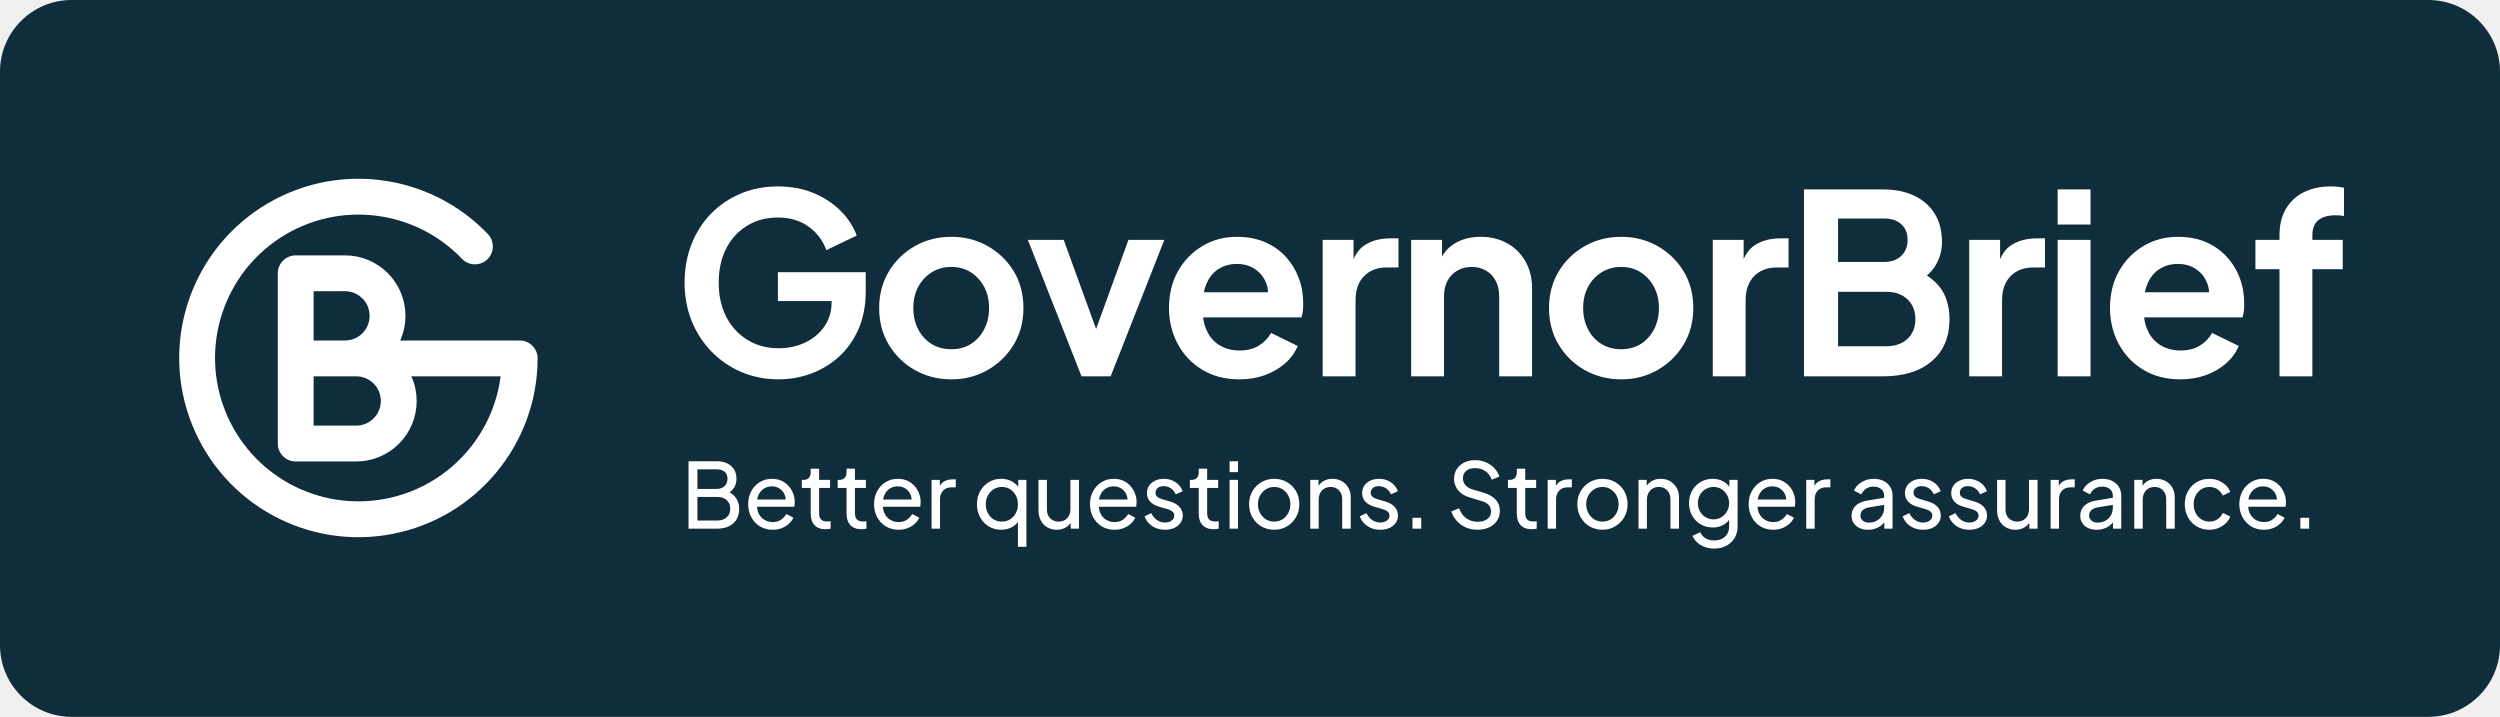
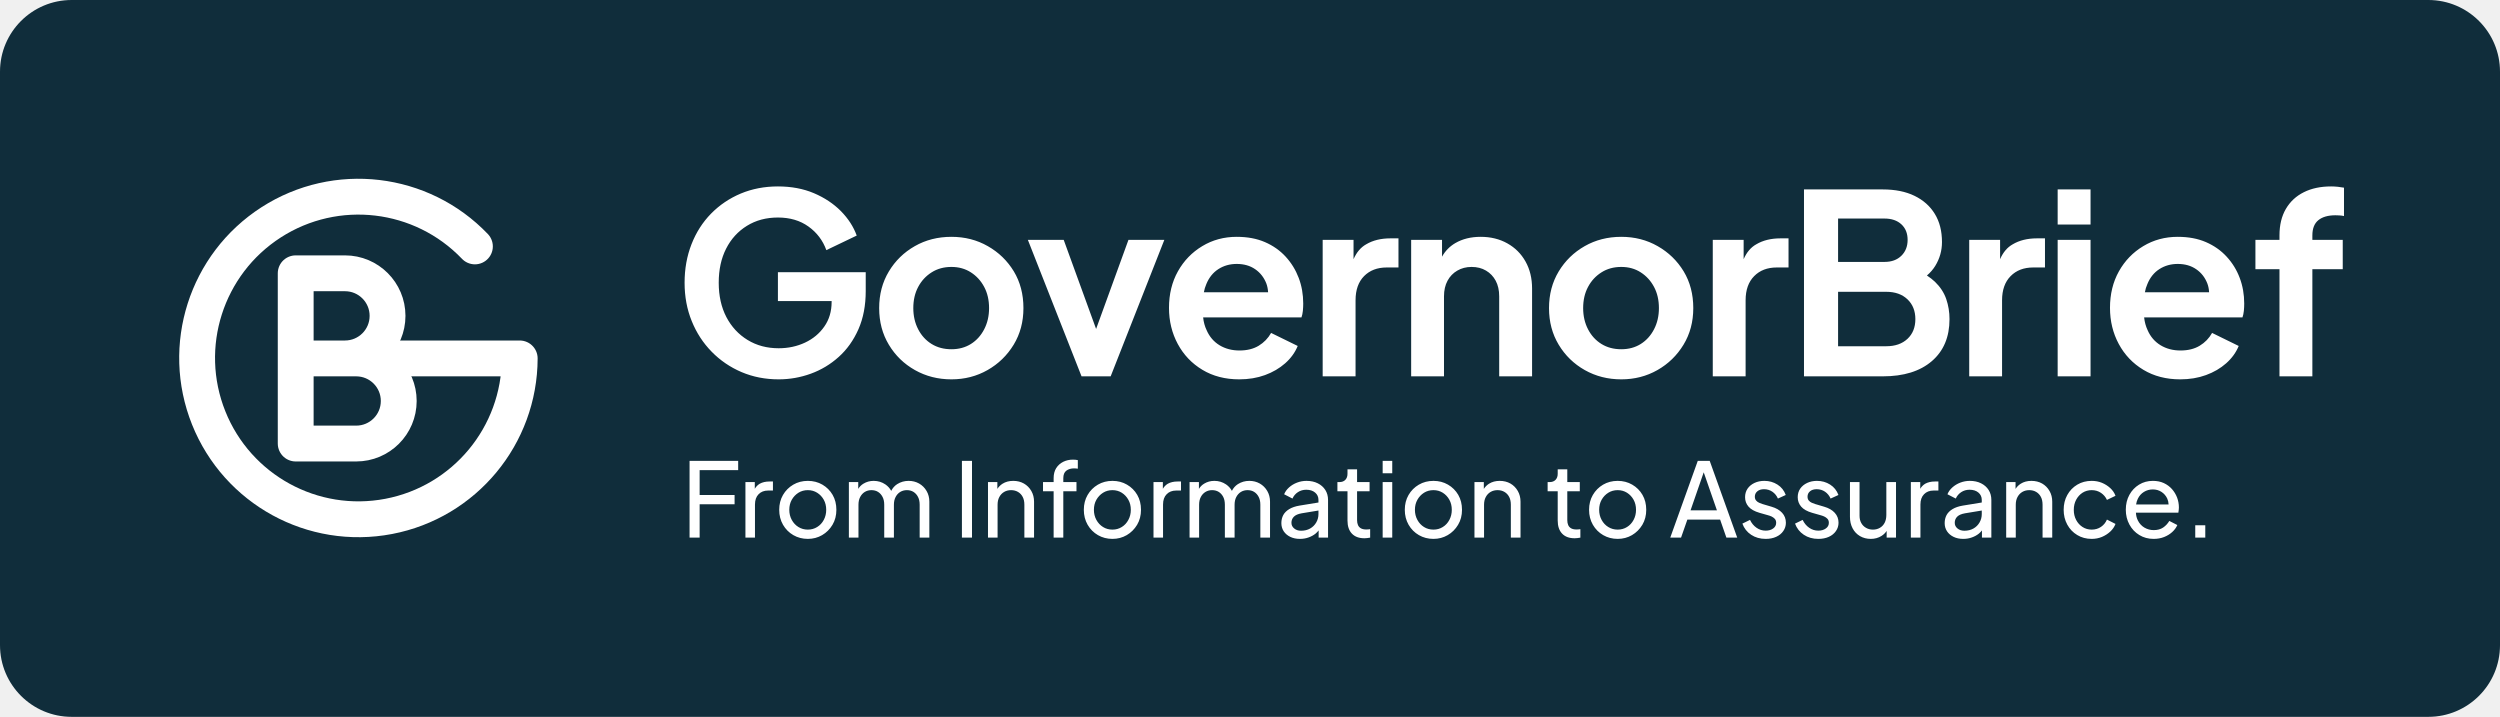
- <svg xmlns="http://www.w3.org/2000/svg" role="img" aria-label="GovernorBrief – Better questions. Stronger assurance." width="558" height="160" viewBox="0 0 558 160">
+ <svg xmlns="http://www.w3.org/2000/svg" role="img" aria-label="GovernorBrief – From Information to Assurance." width="558" height="160" viewBox="0 0 558 160">
  <rect width="558" height="160" rx="16" fill="#102d3b" />
  <g transform="translate(30 30)">
    <path d="M76,25 A36,36 0 1 0 86,50 L57,50" fill="none" stroke="#ffffff" stroke-width="8" stroke-linecap="round" stroke-linejoin="round" />
    <path d="M36,31 V69 M36,31 H47 a9.5,9.5 0 0 1 0,19 H36 M47,50 H49.5 a9.5,9.5 0 0 1 0,19 H36" fill="none" stroke="#ffffff" stroke-width="8" stroke-linecap="round" stroke-linejoin="round" />
  </g>
  <path d="M173.8 84.67L173.8 84.67Q169.32 84.67 165.51 83.05Q161.7 81.42 158.85 78.51Q155.99 75.6 154.4 71.68Q152.8 67.76 152.8 63.11Q152.8 58.46 154.34 54.52Q155.88 50.57 158.71 47.68Q161.54 44.8 165.34 43.2Q169.15 41.61 173.63 41.61Q178.11 41.61 181.67 43.12Q185.22 44.63 187.69 47.12Q190.15 49.62 191.22 52.58L191.22 52.58L184.44 55.83Q183.26 52.58 180.46 50.57Q177.66 48.55 173.63 48.55L173.63 48.55Q169.71 48.55 166.72 50.4Q163.72 52.25 162.07 55.5Q160.42 58.74 160.42 63.11Q160.42 67.48 162.12 70.76Q163.83 74.03 166.86 75.88Q169.88 77.73 173.8 77.73L173.8 77.73Q176.99 77.73 179.68 76.47Q182.37 75.21 183.99 72.88Q185.62 70.56 185.62 67.37L185.62 67.37L185.62 67.2L173.63 67.2L173.63 60.76L193.23 60.76L193.23 64.96Q193.23 69.78 191.61 73.47Q189.98 77.17 187.21 79.66Q184.44 82.15 180.97 83.41Q177.5 84.67 173.8 84.67M212.36 84.67L212.36 84.67Q207.88 84.67 204.21 82.6Q200.54 80.53 198.39 76.94Q196.23 73.36 196.23 68.77L196.23 68.77Q196.23 64.18 198.39 60.59Q200.54 57.01 204.18 54.94Q207.82 52.86 212.36 52.86L212.36 52.86Q216.84 52.86 220.48 54.94Q224.12 57.01 226.28 60.56Q228.43 64.12 228.43 68.77L228.43 68.77Q228.43 73.36 226.25 76.94Q224.06 80.53 220.42 82.6Q216.78 84.67 212.36 84.67M212.36 77.95L212.36 77.95Q214.82 77.95 216.7 76.78Q218.58 75.6 219.67 73.5Q220.76 71.4 220.76 68.77L220.76 68.77Q220.76 66.08 219.67 64.04Q218.58 61.99 216.7 60.79Q214.82 59.58 212.36 59.58L212.36 59.58Q209.84 59.58 207.94 60.79Q206.03 61.99 204.94 64.04Q203.85 66.08 203.85 68.77L203.85 68.77Q203.85 71.4 204.94 73.5Q206.03 75.6 207.94 76.78Q209.84 77.95 212.36 77.95M247.9 84L241.4 84L229.42 53.54L237.42 53.54L244.65 73.42L251.87 53.54L259.88 53.54L247.9 84M276.6 84.67L276.6 84.67Q271.9 84.67 268.37 82.54Q264.84 80.42 262.88 76.78Q260.92 73.14 260.92 68.71L260.92 68.71Q260.92 64.12 262.91 60.56Q264.9 57.01 268.34 54.94Q271.78 52.86 276.04 52.86L276.04 52.86Q279.62 52.86 282.34 54.04Q285.06 55.22 286.96 57.29Q288.86 59.36 289.87 62.02Q290.88 64.68 290.88 67.76L290.88 67.76Q290.88 68.54 290.8 69.38Q290.71 70.22 290.49 70.84L290.49 70.84L268.54 70.84Q268.7 72.41 269.32 73.7L269.32 73.7Q270.27 75.88 272.2 77.06Q274.14 78.23 276.66 78.23Q279.18 78.23 280.94 77.17Q282.7 76.1 283.71 74.31L283.71 74.31L289.65 77.22Q288.75 79.41 286.85 81.09Q284.94 82.77 282.34 83.72Q279.74 84.67 276.6 84.67M268.7 65.24L268.7 65.24L283.04 65.24Q282.98 64.18 282.65 63.28L282.65 63.28Q281.86 61.26 280.16 60.09Q278.45 58.91 276.04 58.91L276.04 58.91Q273.74 58.91 271.95 60.06Q270.16 61.21 269.26 63.39L269.26 63.39Q268.87 64.29 268.7 65.24M302.56 84L295.22 84L295.22 53.54L302.11 53.54L302.11 57.85Q303.12 55.55 304.91 54.54L304.91 54.54Q307.15 53.2 310.34 53.2L310.34 53.2L312.14 53.2L312.14 59.7L309.5 59.7Q306.37 59.7 304.46 61.63Q302.56 63.56 302.56 67.03L302.56 67.03L302.56 84M322.3 84L314.97 84L314.97 53.54L321.86 53.54L321.86 57.29Q322.92 55.38 324.82 54.26L324.82 54.26Q327.23 52.86 330.48 52.86L330.48 52.86Q333.84 52.86 336.44 54.32Q339.05 55.78 340.5 58.38Q341.96 60.98 341.96 64.4L341.96 64.4L341.96 84L334.62 84L334.62 66.14Q334.62 64.12 333.84 62.66Q333.06 61.21 331.68 60.4Q330.31 59.58 328.46 59.58L328.46 59.58Q326.67 59.58 325.27 60.4Q323.87 61.21 323.09 62.66Q322.3 64.12 322.3 66.14L322.3 66.14L322.3 84M361.87 84.67L361.87 84.67Q357.39 84.67 353.72 82.6Q350.06 80.53 347.9 76.94Q345.74 73.36 345.74 68.77L345.74 68.77Q345.74 64.18 347.9 60.59Q350.06 57.01 353.7 54.94Q357.34 52.86 361.87 52.86L361.87 52.86Q366.35 52.86 369.99 54.94Q373.63 57.01 375.79 60.56Q377.94 64.12 377.94 68.77L377.94 68.77Q377.94 73.36 375.76 76.94Q373.58 80.53 369.94 82.6Q366.3 84.67 361.87 84.67M361.87 77.95L361.87 77.95Q364.34 77.95 366.21 76.78Q368.09 75.6 369.18 73.5Q370.27 71.4 370.27 68.77L370.27 68.77Q370.27 66.08 369.18 64.04Q368.09 61.99 366.21 60.79Q364.34 59.58 361.87 59.58L361.87 59.58Q359.35 59.58 357.45 60.79Q355.54 61.99 354.45 64.04Q353.36 66.08 353.36 68.77L353.36 68.77Q353.36 71.4 354.45 73.5Q355.54 75.6 357.45 76.78Q359.35 77.95 361.87 77.95M389.62 84L382.29 84L382.29 53.54L389.18 53.54L389.18 57.85Q390.18 55.55 391.98 54.54L391.98 54.54Q394.22 53.2 397.41 53.2L397.41 53.2L399.2 53.2L399.2 59.7L396.57 59.7Q393.43 59.7 391.53 61.63Q389.62 63.56 389.62 67.03L389.62 67.03L389.62 84M420.23 84L402.65 84L402.65 42.28L420.23 42.28Q424.38 42.28 427.32 43.71Q430.26 45.14 431.85 47.74Q433.45 50.34 433.45 54.04L433.45 54.04Q433.45 56.9 431.94 59.36L431.94 59.36Q431.21 60.54 430.09 61.49L430.09 61.49Q431.1 62.16 431.88 62.89L431.88 62.89Q433.67 64.62 434.4 66.75Q435.13 68.88 435.13 71.23L435.13 71.23Q435.13 77.22 431.18 80.61Q427.23 84 420.23 84L420.23 84M410.26 65.13L410.26 77.28L421.02 77.28Q423.98 77.28 425.75 75.63Q427.51 73.98 427.51 71.23Q427.51 68.49 425.75 66.81Q423.98 65.13 421.02 65.13L421.02 65.13L410.26 65.13M410.26 48.78L410.26 58.46L420.62 58.46Q422.98 58.46 424.38 57.09Q425.78 55.72 425.78 53.54Q425.78 51.35 424.38 50.06Q422.98 48.78 420.62 48.78L420.62 48.78L410.26 48.78M446.86 84L439.53 84L439.53 53.54L446.42 53.54L446.42 57.85Q447.42 55.55 449.22 54.54L449.22 54.54Q451.46 53.2 454.65 53.2L454.65 53.2L456.44 53.2L456.44 59.7L453.81 59.7Q450.67 59.7 448.77 61.63Q446.86 63.56 446.86 67.03L446.86 67.03L446.86 84M466.61 84L459.27 84L459.27 53.54L466.61 53.54L466.61 84M466.61 50.12L459.27 50.12L459.27 42.28L466.61 42.28L466.61 50.12M486.63 84.67L486.63 84.67Q481.93 84.67 478.4 82.54Q474.87 80.42 472.91 76.78Q470.95 73.14 470.95 68.71L470.95 68.71Q470.95 64.12 472.94 60.56Q474.93 57.01 478.37 54.94Q481.82 52.86 486.07 52.86L486.07 52.86Q489.66 52.86 492.37 54.04Q495.09 55.22 496.99 57.29Q498.9 59.36 499.9 62.02Q500.91 64.68 500.91 67.76L500.91 67.76Q500.91 68.54 500.83 69.38Q500.74 70.22 500.52 70.84L500.52 70.84L478.57 70.84Q478.74 72.41 479.35 73.7L479.35 73.7Q480.3 75.88 482.24 77.06Q484.17 78.23 486.69 78.23Q489.21 78.23 490.97 77.17Q492.74 76.1 493.74 74.31L493.74 74.31L499.68 77.22Q498.78 79.41 496.88 81.09Q494.98 82.77 492.37 83.72Q489.77 84.67 486.63 84.67M478.74 65.24L478.74 65.24L493.07 65.24Q493.02 64.18 492.68 63.28L492.68 63.28Q491.9 61.26 490.19 60.09Q488.48 58.91 486.07 58.91L486.07 58.91Q483.78 58.91 481.98 60.06Q480.19 61.21 479.3 63.39L479.3 63.39Q478.9 64.29 478.74 65.24M516.12 84L508.78 84L508.78 60.09L503.41 60.09L503.41 53.54L508.78 53.54L508.78 52.53Q508.78 49.06 510.21 46.62Q511.64 44.18 514.22 42.9Q516.79 41.61 520.32 41.61L520.32 41.61Q520.99 41.61 521.8 41.69Q522.62 41.78 523.18 41.89L523.18 41.89L523.18 48.22Q522.62 48.1 522.14 48.08Q521.66 48.05 521.27 48.05L521.27 48.05Q518.81 48.05 517.46 49.14Q516.12 50.23 516.12 52.53L516.12 52.53L516.12 53.54L522.9 53.54L522.9 60.09L516.12 60.09L516.12 84" fill="#ffffff" />
-   <path d="M160.02 118L153.68 118L153.68 102.95L160 102.95Q161.35 102.95 162.33 103.44Q163.31 103.92 163.85 104.8Q164.38 105.68 164.38 106.89L164.38 106.89Q164.38 108 163.82 108.89L163.82 108.89Q163.43 109.48 162.85 109.9L162.85 109.9Q163.33 110.16 163.72 110.51L163.72 110.51Q164.34 111.11 164.67 111.89Q164.99 112.67 164.99 113.54L164.99 113.54Q164.99 115.62 163.66 116.81Q162.32 118 160.02 118L160.02 118M155.66 110.91L155.66 116.18L160.1 116.18Q161.41 116.18 162.2 115.47Q162.99 114.77 162.99 113.56Q162.99 112.34 162.2 111.63Q161.41 110.91 160.1 110.91L160.1 110.91L155.66 110.91M155.66 104.75L155.66 109.13L159.96 109.13Q161.05 109.13 161.72 108.5Q162.38 107.86 162.38 106.87L162.38 106.87Q162.38 105.84 161.72 105.29Q161.05 104.75 159.96 104.75L159.96 104.75L155.66 104.75M172.44 118.24L172.44 118.24Q170.87 118.24 169.63 117.5Q168.4 116.75 167.7 115.44Q166.99 114.14 166.99 112.53L166.99 112.53Q166.99 110.89 167.69 109.62Q168.38 108.34 169.58 107.61Q170.79 106.87 172.28 106.87L172.28 106.87Q173.49 106.87 174.43 107.3Q175.37 107.74 176.03 108.48Q176.68 109.21 177.04 110.15Q177.39 111.09 177.39 112.1L177.39 112.1Q177.39 112.32 177.36 112.6Q177.33 112.87 177.29 113.11L177.29 113.11L168.97 113.11Q169.01 113.96 169.35 114.63L169.35 114.63Q169.8 115.54 170.63 116.03Q171.47 116.53 172.46 116.53L172.46 116.53Q173.55 116.53 174.3 116.02Q175.05 115.52 175.51 114.73L175.51 114.73L177.09 115.54Q176.77 116.28 176.09 116.9Q175.41 117.52 174.49 117.88Q173.57 118.24 172.44 118.24M169.01 111.5L169.01 111.5L175.37 111.5Q175.35 110.87 175.11 110.34L175.11 110.34Q174.72 109.52 173.98 109.03Q173.23 108.55 172.28 108.55Q171.33 108.55 170.54 109.03Q169.76 109.52 169.33 110.4L169.33 110.4Q169.09 110.91 169.01 111.5M184.26 118.12L184.26 118.12Q182.66 118.12 181.81 117.21Q180.95 116.3 180.95 114.65L180.95 114.65L180.95 108.91L178.97 108.91L178.97 107.11L179.37 107.11Q180.1 107.11 180.52 106.67Q180.95 106.22 180.95 105.5L180.95 105.5L180.95 104.61L182.83 104.61L182.83 107.11L185.27 107.11L185.27 108.91L182.83 108.91L182.83 114.59Q182.83 115.13 183 115.54Q183.17 115.94 183.57 116.17Q183.98 116.4 184.64 116.4L184.64 116.4Q184.78 116.4 185 116.38Q185.21 116.36 185.39 116.34L185.39 116.34L185.39 118Q185.13 118.06 184.8 118.09Q184.48 118.12 184.26 118.12M192.26 118.12L192.26 118.12Q190.66 118.12 189.8 117.21Q188.95 116.3 188.95 114.65L188.95 114.65L188.95 108.91L186.97 108.91L186.97 107.11L187.37 107.11Q188.1 107.11 188.52 106.67Q188.95 106.22 188.95 105.5L188.95 105.5L188.95 104.61L190.82 104.61L190.82 107.11L193.27 107.11L193.27 108.91L190.82 108.91L190.82 114.59Q190.82 115.13 191 115.54Q191.17 115.94 191.57 116.17Q191.98 116.4 192.64 116.4L192.64 116.4Q192.78 116.4 193 116.38Q193.21 116.36 193.39 116.34L193.39 116.34L193.39 118Q193.13 118.06 192.8 118.09Q192.48 118.12 192.26 118.12M200.54 118.24L200.54 118.24Q198.96 118.24 197.73 117.5Q196.5 116.75 195.79 115.44Q195.09 114.14 195.09 112.53L195.09 112.53Q195.09 110.89 195.78 109.62Q196.48 108.34 197.68 107.61Q198.88 106.87 200.38 106.87L200.38 106.87Q201.59 106.87 202.53 107.3Q203.47 107.74 204.13 108.48Q204.78 109.21 205.14 110.15Q205.49 111.09 205.49 112.1L205.49 112.1Q205.49 112.32 205.46 112.6Q205.43 112.87 205.39 113.11L205.39 113.11L197.07 113.11Q197.11 113.96 197.45 114.63L197.45 114.63Q197.89 115.54 198.73 116.03Q199.57 116.53 200.56 116.53L200.56 116.53Q201.65 116.53 202.4 116.02Q203.15 115.52 203.61 114.73L203.61 114.73L205.19 115.54Q204.86 116.28 204.19 116.9Q203.51 117.52 202.59 117.88Q201.67 118.24 200.54 118.24M197.11 111.5L197.11 111.5L203.47 111.5Q203.45 110.87 203.21 110.34L203.21 110.34Q202.82 109.52 202.08 109.03Q201.33 108.55 200.38 108.55Q199.43 108.55 198.64 109.03Q197.85 109.52 197.43 110.4L197.43 110.4Q197.19 110.91 197.11 111.5M209.81 118L207.93 118L207.93 107.11L209.77 107.11L209.77 108.43Q210.14 107.8 210.74 107.44L210.74 107.44Q211.53 106.99 212.66 106.99L212.66 106.99L213.33 106.99L213.33 108.77L212.38 108.77Q211.23 108.77 210.52 109.49Q209.81 110.2 209.81 111.52L209.81 111.52L209.81 118M229.1 122.04L227.2 122.04L227.2 116.48Q226.68 117.21 225.87 117.66L225.87 117.66Q224.78 118.24 223.45 118.24L223.45 118.24Q221.91 118.24 220.69 117.5Q219.47 116.75 218.76 115.45Q218.05 114.16 218.05 112.57L218.05 112.57Q218.05 110.93 218.76 109.65Q219.47 108.36 220.69 107.62Q221.91 106.87 223.45 106.87L223.45 106.87Q224.8 106.87 225.85 107.44L225.85 107.44Q226.7 107.92 227.27 108.65L227.27 108.65L227.27 107.11L229.1 107.11L229.1 122.04M223.61 116.42L223.61 116.42Q224.64 116.42 225.45 115.92Q226.26 115.41 226.73 114.54Q227.2 113.66 227.2 112.57L227.2 112.57Q227.2 111.46 226.73 110.58Q226.26 109.7 225.45 109.19Q224.64 108.69 223.61 108.69L223.61 108.69Q222.6 108.69 221.78 109.2Q220.96 109.72 220.5 110.58Q220.03 111.44 220.03 112.57L220.03 112.57Q220.03 113.66 220.5 114.54Q220.96 115.41 221.77 115.92Q222.58 116.42 223.61 116.42M235.87 118.24L235.87 118.24Q234.7 118.24 233.76 117.7Q232.82 117.15 232.31 116.17Q231.79 115.19 231.79 113.92L231.79 113.92L231.79 107.11L233.67 107.11L233.67 113.72Q233.67 114.53 234 115.13Q234.34 115.74 234.93 116.08Q235.53 116.42 236.29 116.42Q237.06 116.42 237.66 116.08Q238.25 115.74 238.59 115.09Q238.92 114.44 238.92 113.56L238.92 113.56L238.92 107.11L240.82 107.11L240.82 118L238.98 118L238.98 116.69Q238.6 117.27 237.99 117.66L237.99 117.66Q237.06 118.24 235.87 118.24M248.74 118.24L248.74 118.24Q247.16 118.24 245.93 117.5Q244.7 116.75 243.99 115.44Q243.28 114.14 243.28 112.53L243.28 112.53Q243.28 110.89 243.98 109.62Q244.68 108.34 245.88 107.61Q247.08 106.87 248.58 106.87L248.58 106.87Q249.79 106.87 250.73 107.3Q251.67 107.74 252.32 108.48Q252.98 109.21 253.33 110.15Q253.69 111.09 253.69 112.1L253.69 112.1Q253.69 112.32 253.66 112.6Q253.63 112.87 253.59 113.11L253.59 113.11L245.26 113.11Q245.3 113.96 245.65 114.63L245.65 114.63Q246.09 115.54 246.93 116.03Q247.77 116.53 248.76 116.53L248.76 116.53Q249.85 116.53 250.6 116.02Q251.34 115.52 251.81 114.73L251.81 114.73L253.38 115.54Q253.06 116.28 252.38 116.9Q251.71 117.52 250.79 117.88Q249.87 118.24 248.74 118.24M245.3 111.5L245.3 111.5L251.67 111.5Q251.65 110.87 251.4 110.34L251.4 110.34Q251.02 109.52 250.27 109.03Q249.53 108.55 248.58 108.55Q247.63 108.55 246.84 109.03Q246.05 109.52 245.63 110.4L245.63 110.4Q245.38 110.91 245.3 111.5M260.03 118.24L260.03 118.24Q258.39 118.24 257.18 117.43Q255.97 116.63 255.46 115.25L255.46 115.25L256.96 114.53Q257.42 115.5 258.23 116.06Q259.04 116.63 260.03 116.63L260.03 116.63Q260.92 116.63 261.5 116.2Q262.09 115.78 262.09 115.09L262.09 115.09Q262.09 114.61 261.82 114.31Q261.54 114.02 261.16 113.85Q260.78 113.68 260.45 113.6L260.45 113.6L258.82 113.13Q257.34 112.71 256.67 111.92Q255.99 111.13 255.99 110.08L255.99 110.08Q255.99 109.11 256.48 108.39Q256.98 107.68 257.84 107.27Q258.7 106.87 259.77 106.87L259.77 106.87Q261.2 106.87 262.34 107.6Q263.48 108.32 263.97 109.64L263.97 109.64L262.43 110.34Q262.07 109.5 261.34 109Q260.62 108.51 259.71 108.51L259.71 108.51Q258.88 108.51 258.39 108.92Q257.91 109.33 257.91 109.96L257.91 109.96Q257.91 110.42 258.15 110.72Q258.39 111.01 258.74 111.16Q259.08 111.31 259.4 111.41L259.4 111.41L261.18 111.94Q262.51 112.32 263.25 113.13Q263.99 113.94 263.99 115.07L263.99 115.07Q263.99 115.98 263.48 116.71Q262.98 117.43 262.09 117.84Q261.2 118.24 260.03 118.24M270.88 118.12L270.88 118.12Q269.28 118.12 268.42 117.21Q267.56 116.3 267.56 114.65L267.56 114.65L267.56 108.91L265.58 108.91L265.58 107.11L265.99 107.11Q266.72 107.11 267.14 106.67Q267.56 106.22 267.56 105.5L267.56 105.5L267.56 104.61L269.44 104.61L269.44 107.11L271.89 107.11L271.89 108.91L269.44 108.91L269.44 114.59Q269.44 115.13 269.61 115.54Q269.79 115.94 270.19 116.17Q270.59 116.4 271.26 116.4L271.26 116.4Q271.4 116.4 271.61 116.38Q271.83 116.36 272.01 116.34L272.01 116.34L272.01 118Q271.75 118.06 271.42 118.09Q271.1 118.12 270.88 118.12M276.33 118L274.45 118L274.45 107.11L276.33 107.11L276.33 118M276.33 105.38L274.45 105.38L274.45 102.95L276.33 102.95L276.33 105.38M284.41 118.24L284.41 118.24Q282.84 118.24 281.56 117.51Q280.29 116.77 279.54 115.47Q278.8 114.18 278.8 112.55L278.8 112.55Q278.8 110.91 279.53 109.64Q280.27 108.36 281.54 107.62Q282.82 106.87 284.41 106.87L284.41 106.87Q285.99 106.87 287.26 107.61Q288.53 108.34 289.27 109.62Q290.01 110.89 290.01 112.55L290.01 112.55Q290.01 114.2 289.24 115.49Q288.47 116.77 287.21 117.51Q285.95 118.24 284.41 118.24M284.41 116.42L284.41 116.42Q285.42 116.42 286.24 115.92Q287.06 115.41 287.53 114.53Q288.01 113.64 288.01 112.55L288.01 112.55Q288.01 111.44 287.53 110.58Q287.06 109.72 286.24 109.2Q285.42 108.69 284.41 108.69L284.41 108.69Q283.38 108.69 282.56 109.2Q281.74 109.72 281.26 110.58Q280.77 111.44 280.77 112.55L280.77 112.55Q280.77 113.64 281.26 114.53Q281.74 115.41 282.56 115.92Q283.38 116.42 284.41 116.42M294.33 118L292.45 118L292.45 107.11L294.29 107.11L294.29 108.45Q294.67 107.84 295.3 107.44L295.3 107.44Q296.19 106.87 297.4 106.87L297.4 106.87Q298.57 106.87 299.49 107.39Q300.41 107.92 300.94 108.85Q301.48 109.78 301.48 110.95L301.48 110.95L301.48 118L299.58 118L299.58 111.56Q299.58 110.65 299.26 110.02Q298.93 109.39 298.34 109.04Q297.74 108.69 296.98 108.69Q296.21 108.69 295.61 109.04Q295.02 109.39 294.67 110.03Q294.33 110.67 294.33 111.56L294.33 111.56L294.33 118M308.07 118.24L308.07 118.24Q306.43 118.24 305.22 117.43Q304 116.63 303.5 115.25L303.5 115.25L304.99 114.53Q305.46 115.5 306.27 116.06Q307.08 116.63 308.07 116.63L308.07 116.63Q308.95 116.63 309.54 116.2Q310.13 115.78 310.13 115.09L310.13 115.09Q310.13 114.61 309.85 114.31Q309.58 114.02 309.2 113.85Q308.81 113.68 308.49 113.6L308.49 113.6L306.85 113.13Q305.38 112.71 304.7 111.92Q304.03 111.13 304.03 110.08L304.03 110.08Q304.03 109.11 304.52 108.39Q305.01 107.68 305.87 107.27Q306.73 106.87 307.8 106.87L307.8 106.87Q309.24 106.87 310.38 107.6Q311.52 108.32 312 109.64L312 109.64L310.47 110.34Q310.11 109.5 309.38 109Q308.65 108.51 307.74 108.51L307.74 108.51Q306.91 108.51 306.43 108.92Q305.94 109.33 305.94 109.96L305.94 109.96Q305.94 110.42 306.19 110.72Q306.43 111.01 306.77 111.16Q307.12 111.31 307.44 111.41L307.44 111.41L309.22 111.94Q310.55 112.32 311.29 113.13Q312.02 113.94 312.02 115.07L312.02 115.07Q312.02 115.98 311.52 116.71Q311.01 117.43 310.13 117.84Q309.24 118.24 308.07 118.24M317.22 118L315.26 118L315.26 115.58L317.22 115.58L317.22 118M329.78 118.24L329.78 118.24Q328.35 118.24 327.15 117.71Q325.96 117.17 325.13 116.24Q324.31 115.31 323.94 114.16L323.94 114.16L325.66 113.45Q326.2 114.91 327.29 115.69Q328.37 116.46 329.82 116.46L329.82 116.46Q330.71 116.46 331.38 116.18Q332.04 115.9 332.42 115.38Q332.79 114.87 332.79 114.18L332.79 114.18Q332.79 113.23 332.25 112.68Q331.72 112.12 330.69 111.84L330.69 111.84L327.92 110.99Q326.29 110.49 325.42 109.39Q324.55 108.3 324.55 106.89L324.55 106.89Q324.55 105.66 325.14 104.72Q325.74 103.78 326.8 103.24Q327.86 102.71 329.21 102.71L329.21 102.71Q330.57 102.71 331.67 103.19Q332.77 103.68 333.54 104.5Q334.3 105.31 334.67 106.36L334.67 106.36L332.97 107.07Q332.49 105.8 331.52 105.14Q330.55 104.49 329.23 104.49L329.23 104.49Q328.43 104.49 327.81 104.76Q327.19 105.03 326.86 105.55Q326.53 106.06 326.53 106.77L326.53 106.77Q326.53 107.6 327.05 108.24Q327.58 108.89 328.65 109.23L328.65 109.23L331.17 109.98Q332.95 110.53 333.86 111.54Q334.77 112.55 334.77 114.04L334.77 114.04Q334.77 115.27 334.13 116.22Q333.5 117.17 332.38 117.71Q331.25 118.24 329.78 118.24M341.86 118.12L341.86 118.12Q340.26 118.12 339.41 117.21Q338.55 116.3 338.55 114.65L338.55 114.65L338.55 108.91L336.57 108.91L336.57 107.11L336.97 107.11Q337.7 107.11 338.12 106.67Q338.55 106.22 338.55 105.5L338.55 105.5L338.55 104.61L340.43 104.61L340.43 107.11L342.87 107.11L342.87 108.91L340.43 108.91L340.43 114.59Q340.43 115.13 340.6 115.54Q340.77 115.94 341.17 116.17Q341.58 116.4 342.24 116.4L342.24 116.4Q342.38 116.4 342.6 116.38Q342.81 116.36 342.99 116.34L342.99 116.34L342.99 118Q342.73 118.06 342.41 118.09Q342.08 118.12 341.86 118.12M347.31 118L345.44 118L345.44 107.11L347.27 107.11L347.27 108.43Q347.64 107.8 348.24 107.44L348.24 107.44Q349.03 106.99 350.16 106.99L350.16 106.99L350.83 106.99L350.83 108.77L349.88 108.77Q348.73 108.77 348.02 109.49Q347.31 110.2 347.31 111.52L347.31 111.52L347.31 118M357.68 118.24L357.68 118.24Q356.1 118.24 354.83 117.51Q353.56 116.77 352.81 115.47Q352.06 114.18 352.06 112.55L352.06 112.55Q352.06 110.91 352.8 109.64Q353.54 108.36 354.81 107.62Q356.08 106.87 357.68 106.87L357.68 106.87Q359.25 106.87 360.52 107.61Q361.8 108.34 362.53 109.62Q363.27 110.89 363.27 112.55L363.27 112.55Q363.27 114.2 362.5 115.49Q361.74 116.77 360.47 117.51Q359.21 118.24 357.68 118.24M357.68 116.42L357.68 116.42Q358.69 116.42 359.5 115.92Q360.32 115.41 360.8 114.53Q361.27 113.64 361.27 112.55L361.27 112.55Q361.27 111.44 360.8 110.58Q360.32 109.72 359.5 109.2Q358.69 108.69 357.68 108.69L357.68 108.69Q356.65 108.69 355.83 109.2Q355.01 109.72 354.53 110.58Q354.04 111.44 354.04 112.55L354.04 112.55Q354.04 113.64 354.53 114.53Q355.01 115.41 355.83 115.92Q356.65 116.42 357.68 116.42M367.59 118L365.72 118L365.72 107.11L367.55 107.11L367.55 108.45Q367.94 107.84 368.56 107.44L368.56 107.44Q369.45 106.87 370.66 106.87L370.66 106.87Q371.84 106.87 372.76 107.39Q373.67 107.92 374.21 108.85Q374.75 109.78 374.75 110.95L374.75 110.95L374.75 118L372.85 118L372.85 111.56Q372.85 110.65 372.52 110.02Q372.2 109.39 371.6 109.04Q371.01 108.69 370.24 108.69Q369.47 108.69 368.88 109.04Q368.28 109.39 367.94 110.03Q367.59 110.67 367.59 111.56L367.59 111.56L367.59 118M382.62 122.44L382.62 122.44Q381.47 122.44 380.49 122.08Q379.51 121.72 378.82 121.08Q378.12 120.44 377.76 119.6L377.76 119.6L379.51 118.79Q379.8 119.56 380.59 120.09Q381.39 120.63 382.6 120.63L382.6 120.63Q383.53 120.63 384.29 120.27Q385.05 119.92 385.49 119.22Q385.94 118.53 385.94 117.54L385.94 117.54L385.94 116.02Q385.43 116.73 384.66 117.15L384.66 117.15Q383.59 117.74 382.32 117.74L382.32 117.74Q380.79 117.74 379.57 117.02Q378.36 116.3 377.67 115.06Q376.99 113.82 376.99 112.3L376.99 112.3Q376.99 110.77 377.67 109.54Q378.36 108.3 379.56 107.59Q380.76 106.87 382.3 106.87L382.3 106.87Q383.57 106.87 384.62 107.44L384.62 107.44Q385.43 107.9 386 108.63L386 108.63L386 107.11L387.83 107.11L387.83 117.54Q387.83 118.95 387.17 120.06Q386.5 121.17 385.32 121.81Q384.14 122.44 382.62 122.44M382.48 115.92L382.48 115.92Q383.45 115.92 384.23 115.43Q385.01 114.95 385.47 114.13Q385.94 113.31 385.94 112.3L385.94 112.3Q385.94 111.31 385.47 110.49Q385.01 109.66 384.23 109.17Q383.45 108.69 382.48 108.69L382.48 108.69Q381.49 108.69 380.68 109.17Q379.88 109.66 379.42 110.48Q378.97 111.29 378.97 112.3Q378.97 113.31 379.42 114.13Q379.88 114.95 380.67 115.43Q381.47 115.92 382.48 115.92M395.75 118.24L395.75 118.24Q394.18 118.24 392.95 117.5Q391.71 116.75 391.01 115.44Q390.3 114.14 390.3 112.53L390.3 112.53Q390.3 110.89 391 109.62Q391.69 108.34 392.9 107.61Q394.1 106.87 395.59 106.87L395.59 106.87Q396.8 106.87 397.74 107.3Q398.68 107.74 399.34 108.48Q400 109.21 400.35 110.15Q400.7 111.09 400.7 112.1L400.7 112.1Q400.7 112.32 400.67 112.6Q400.64 112.87 400.6 113.11L400.6 113.11L392.28 113.11Q392.32 113.96 392.66 114.63L392.66 114.63Q393.11 115.54 393.95 116.03Q394.78 116.53 395.77 116.53L395.77 116.53Q396.86 116.53 397.61 116.02Q398.36 115.52 398.82 114.73L398.82 114.73L400.4 115.54Q400.08 116.28 399.4 116.9Q398.72 117.52 397.8 117.88Q396.88 118.24 395.75 118.24M392.32 111.5L392.32 111.5L398.68 111.5Q398.66 110.87 398.42 110.34L398.42 110.34Q398.04 109.52 397.29 109.03Q396.54 108.55 395.59 108.55Q394.64 108.55 393.85 109.03Q393.07 109.52 392.64 110.4L392.64 110.4Q392.4 110.91 392.32 111.5M405.03 118L403.15 118L403.15 107.11L404.98 107.11L404.98 108.43Q405.35 107.8 405.95 107.44L405.95 107.44Q406.74 106.99 407.87 106.99L407.87 106.99L408.54 106.99L408.54 108.77L407.59 108.77Q406.44 108.77 405.73 109.49Q405.03 110.2 405.03 111.52L405.03 111.52L405.03 118M416.9 118.24L416.9 118.24Q415.83 118.24 415.01 117.85Q414.2 117.45 413.73 116.76Q413.27 116.06 413.27 115.15L413.27 115.15Q413.27 114.28 413.64 113.59Q414.01 112.89 414.81 112.4Q415.61 111.92 416.82 111.72L416.82 111.72L420.54 111.11L420.54 110.61Q420.54 109.72 419.88 109.16Q419.23 108.61 418.16 108.61L418.16 108.61Q417.23 108.61 416.51 109.08Q415.79 109.56 415.45 110.34L415.45 110.34L413.81 109.5Q414.12 108.75 414.78 108.15Q415.45 107.56 416.34 107.21Q417.23 106.87 418.2 106.87L418.2 106.87Q419.45 106.87 420.4 107.34Q421.35 107.82 421.88 108.66Q422.42 109.5 422.42 110.61L422.42 110.61L422.42 118L420.58 118L420.58 116.59Q420.32 116.91 419.99 117.19L419.99 117.19Q419.41 117.68 418.62 117.96Q417.83 118.24 416.9 118.24M420.54 113.37L420.54 112.69L417.25 113.23Q416.2 113.41 415.72 113.9Q415.25 114.38 415.25 115.09L415.25 115.09Q415.25 115.76 415.78 116.2Q416.32 116.65 417.12 116.65L417.12 116.65Q418.16 116.65 418.91 116.21Q419.67 115.78 420.1 115.03Q420.54 114.28 420.54 113.37L420.54 113.37M429.22 118.24L429.22 118.24Q427.59 118.24 426.38 117.43Q425.16 116.63 424.66 115.25L424.66 115.25L426.15 114.53Q426.62 115.5 427.43 116.06Q428.23 116.63 429.22 116.63L429.22 116.63Q430.11 116.63 430.7 116.2Q431.29 115.78 431.29 115.09L431.29 115.09Q431.29 114.61 431.01 114.31Q430.74 114.02 430.36 113.85Q429.97 113.68 429.65 113.6L429.65 113.6L428.01 113.13Q426.54 112.71 425.86 111.92Q425.18 111.13 425.18 110.08L425.18 110.08Q425.18 109.11 425.68 108.39Q426.17 107.68 427.03 107.27Q427.89 106.87 428.96 106.87L428.96 106.87Q430.4 106.87 431.54 107.6Q432.68 108.32 433.16 109.64L433.16 109.64L431.63 110.34Q431.26 109.5 430.54 109Q429.81 108.51 428.9 108.51L428.9 108.51Q428.07 108.51 427.59 108.92Q427.1 109.33 427.1 109.96L427.1 109.96Q427.1 110.42 427.35 110.72Q427.59 111.01 427.93 111.16Q428.28 111.31 428.6 111.41L428.6 111.41L430.38 111.94Q431.71 112.32 432.45 113.13Q433.18 113.94 433.18 115.07L433.18 115.07Q433.18 115.98 432.68 116.71Q432.17 117.43 431.29 117.84Q430.4 118.24 429.22 118.24M439.55 118.24L439.55 118.24Q437.91 118.24 436.7 117.43Q435.49 116.63 434.98 115.25L434.98 115.25L436.48 114.53Q436.94 115.5 437.75 116.06Q438.56 116.63 439.55 116.63L439.55 116.63Q440.44 116.63 441.02 116.2Q441.61 115.78 441.61 115.09L441.61 115.09Q441.61 114.61 441.33 114.31Q441.06 114.02 440.68 113.85Q440.29 113.68 439.97 113.6L439.97 113.6L438.33 113.13Q436.86 112.71 436.18 111.92Q435.51 111.13 435.51 110.08L435.51 110.08Q435.51 109.11 436 108.39Q436.5 107.68 437.36 107.27Q438.21 106.87 439.28 106.87L439.28 106.87Q440.72 106.87 441.86 107.6Q443 108.32 443.49 109.64L443.49 109.64L441.95 110.34Q441.59 109.5 440.86 109Q440.13 108.51 439.22 108.51L439.22 108.51Q438.4 108.51 437.91 108.92Q437.43 109.33 437.43 109.96L437.43 109.96Q437.43 110.42 437.67 110.72Q437.91 111.01 438.25 111.16Q438.6 111.31 438.92 111.41L438.92 111.41L440.7 111.94Q442.03 112.32 442.77 113.13Q443.51 113.94 443.51 115.07L443.51 115.07Q443.51 115.98 443 116.71Q442.5 117.43 441.61 117.84Q440.72 118.24 439.55 118.24M449.83 118.24L449.83 118.24Q448.66 118.24 447.72 117.7Q446.78 117.15 446.26 116.17Q445.75 115.19 445.75 113.92L445.75 113.92L445.75 107.11L447.63 107.11L447.63 113.72Q447.63 114.53 447.96 115.13Q448.29 115.74 448.89 116.08Q449.49 116.42 450.25 116.42Q451.02 116.42 451.62 116.08Q452.21 115.74 452.55 115.09Q452.88 114.44 452.88 113.56L452.88 113.56L452.88 107.11L454.78 107.11L454.78 118L452.94 118L452.94 116.69Q452.56 117.27 451.95 117.66L451.95 117.66Q451.02 118.24 449.83 118.24M459.57 118L457.69 118L457.69 107.11L459.52 107.11L459.52 108.43Q459.89 107.8 460.49 107.44L460.49 107.44Q461.28 106.99 462.41 106.99L462.41 106.99L463.08 106.99L463.08 108.77L462.13 108.77Q460.98 108.77 460.27 109.49Q459.57 110.2 459.57 111.52L459.57 111.52L459.57 118M467.95 118.24L467.95 118.24Q466.88 118.24 466.06 117.85Q465.24 117.45 464.78 116.76Q464.31 116.06 464.31 115.15L464.31 115.15Q464.31 114.28 464.69 113.59Q465.06 112.89 465.86 112.4Q466.66 111.92 467.87 111.72L467.87 111.72L471.58 111.11L471.58 110.61Q471.58 109.72 470.93 109.16Q470.27 108.61 469.2 108.61L469.2 108.61Q468.27 108.61 467.55 109.08Q466.84 109.56 466.49 110.34L466.49 110.34L464.86 109.5Q465.16 108.75 465.83 108.15Q466.49 107.56 467.38 107.21Q468.27 106.87 469.24 106.87L469.24 106.87Q470.49 106.87 471.44 107.34Q472.39 107.82 472.93 108.66Q473.46 109.5 473.46 110.61L473.46 110.61L473.46 118L471.62 118L471.62 116.59Q471.36 116.91 471.04 117.19L471.04 117.19Q470.45 117.68 469.67 117.96Q468.88 118.24 467.95 118.24M471.58 113.37L471.58 112.69L468.29 113.23Q467.24 113.41 466.77 113.9Q466.29 114.38 466.29 115.09L466.29 115.09Q466.29 115.76 466.83 116.2Q467.36 116.65 468.17 116.65L468.17 116.65Q469.2 116.65 469.96 116.21Q470.72 115.78 471.15 115.03Q471.58 114.28 471.58 113.37L471.58 113.37M478.25 118L476.37 118L476.37 107.11L478.21 107.11L478.21 108.45Q478.59 107.84 479.22 107.44L479.22 107.44Q480.11 106.87 481.32 106.87L481.32 106.87Q482.49 106.87 483.41 107.39Q484.33 107.92 484.87 108.85Q485.4 109.78 485.4 110.95L485.4 110.95L485.4 118L483.5 118L483.5 111.56Q483.5 110.65 483.18 110.02Q482.86 109.39 482.26 109.04Q481.66 108.69 480.9 108.69Q480.13 108.69 479.53 109.04Q478.94 109.39 478.59 110.03Q478.25 110.67 478.25 111.56L478.25 111.56L478.25 118M493.14 118.24L493.14 118.24Q491.54 118.24 490.3 117.5Q489.06 116.75 488.35 115.45Q487.64 114.16 487.64 112.55L487.64 112.55Q487.64 110.91 488.35 109.64Q489.06 108.36 490.3 107.62Q491.54 106.87 493.14 106.87L493.14 106.87Q494.21 106.87 495.14 107.25Q496.07 107.64 496.77 108.28Q497.48 108.93 497.8 109.8L497.8 109.8L496.13 110.61Q495.74 109.76 494.96 109.22Q494.17 108.69 493.14 108.69L493.14 108.69Q492.15 108.69 491.35 109.19Q490.55 109.7 490.09 110.57Q489.62 111.44 489.62 112.57L489.62 112.57Q489.62 113.66 490.09 114.54Q490.55 115.41 491.35 115.92Q492.15 116.42 493.14 116.42L493.14 116.42Q494.17 116.42 494.96 115.89Q495.74 115.35 496.13 114.47L496.13 114.47L497.8 115.31Q497.48 116.16 496.77 116.82Q496.07 117.47 495.14 117.86Q494.21 118.24 493.14 118.24M505.28 118.24L505.28 118.24Q503.7 118.24 502.47 117.5Q501.24 116.75 500.53 115.44Q499.82 114.14 499.82 112.53L499.82 112.53Q499.82 110.89 500.52 109.62Q501.22 108.34 502.42 107.61Q503.62 106.87 505.12 106.87L505.12 106.87Q506.33 106.87 507.27 107.3Q508.21 107.74 508.86 108.48Q509.52 109.21 509.87 110.15Q510.23 111.09 510.23 112.1L510.23 112.1Q510.23 112.32 510.2 112.6Q510.17 112.87 510.13 113.11L510.13 113.11L501.8 113.11Q501.84 113.96 502.19 114.63L502.19 114.63Q502.63 115.54 503.47 116.03Q504.31 116.53 505.3 116.53L505.3 116.53Q506.39 116.53 507.14 116.02Q507.88 115.52 508.35 114.73L508.35 114.73L509.92 115.54Q509.6 116.28 508.92 116.9Q508.25 117.52 507.33 117.88Q506.41 118.24 505.28 118.24M501.84 111.5L501.84 111.5L508.21 111.5Q508.19 110.87 507.94 110.34L507.94 110.34Q507.56 109.52 506.81 109.03Q506.07 108.55 505.12 108.55Q504.17 108.55 503.38 109.03Q502.59 109.52 502.17 110.4L502.17 110.4Q501.92 110.91 501.84 111.5M515.4 118L513.44 118L513.44 115.58L515.4 115.58L515.4 118" fill="#ffffff" />
+   <path d="M156.16 120L153.91 120L153.91 102.87L164.76 102.87L164.76 104.94L156.16 104.94L156.16 110.48L163.96 110.48L163.96 112.55L156.16 112.55L156.16 120M168.51 120L166.38 120L166.38 107.6L168.47 107.6L168.47 109.1Q168.88 108.39 169.57 107.97L169.57 107.97Q170.47 107.47 171.76 107.47L171.76 107.47L172.52 107.47L172.52 109.49L171.44 109.49Q170.12 109.49 169.32 110.31Q168.51 111.12 168.51 112.62L168.51 112.62L168.51 120M180.31 120.28L180.31 120.28Q178.52 120.28 177.07 119.44Q175.62 118.6 174.77 117.13Q173.92 115.65 173.92 113.79L173.92 113.79Q173.92 111.93 174.76 110.48Q175.6 109.03 177.05 108.18Q178.5 107.33 180.31 107.33L180.31 107.33Q182.11 107.33 183.56 108.17Q185 109.01 185.84 110.45Q186.68 111.9 186.68 113.79L186.68 113.79Q186.68 115.68 185.81 117.14Q184.94 118.6 183.5 119.44Q182.06 120.28 180.31 120.28M180.31 118.21L180.31 118.21Q181.46 118.21 182.39 117.63Q183.33 117.06 183.87 116.04Q184.41 115.03 184.41 113.79L184.41 113.79Q184.41 112.53 183.87 111.55Q183.33 110.57 182.39 109.98Q181.46 109.4 180.31 109.4L180.31 109.4Q179.14 109.4 178.21 109.98Q177.28 110.57 176.72 111.55Q176.17 112.53 176.17 113.79L176.17 113.79Q176.17 115.03 176.72 116.04Q177.28 117.06 178.21 117.63Q179.14 118.21 180.31 118.21M191.61 120L189.47 120L189.47 107.6L191.56 107.6L191.56 109.12Q192 108.39 192.73 107.95L192.73 107.95Q193.75 107.33 195.01 107.33L195.01 107.33Q196.46 107.33 197.63 108.13L197.63 108.13Q198.46 108.71 198.92 109.56L198.92 109.56Q199.4 108.61 200.25 108.06L200.25 108.06Q201.4 107.33 202.81 107.33L202.81 107.33Q204.09 107.33 205.14 107.92Q206.19 108.52 206.81 109.58Q207.43 110.64 207.43 111.97L207.43 111.97L207.43 120L205.27 120L205.27 112.66Q205.27 111.63 204.9 110.92Q204.53 110.2 203.9 109.8Q203.27 109.4 202.42 109.4L202.42 109.4Q201.59 109.4 200.93 109.8Q200.28 110.2 199.9 110.93Q199.52 111.65 199.52 112.66L199.52 112.66L199.52 120L197.36 120L197.36 112.66Q197.36 111.63 196.99 110.92Q196.62 110.2 195.99 109.8Q195.36 109.4 194.5 109.4L194.5 109.4Q193.68 109.4 193.02 109.8Q192.37 110.2 191.99 110.93Q191.61 111.65 191.61 112.66L191.61 112.66L191.61 120M216.95 120L214.7 120L214.7 102.87L216.95 102.87L216.95 120M222.66 120L220.52 120L220.52 107.6L222.61 107.6L222.61 109.12Q223.05 108.43 223.76 107.97L223.76 107.97Q224.77 107.33 226.15 107.33L226.15 107.33Q227.49 107.33 228.53 107.92Q229.58 108.52 230.19 109.58Q230.8 110.64 230.8 111.97L230.8 111.97L230.8 120L228.64 120L228.64 112.66Q228.64 111.63 228.27 110.92Q227.9 110.2 227.22 109.8Q226.54 109.4 225.67 109.4Q224.8 109.4 224.12 109.8Q223.44 110.2 223.05 110.93Q222.66 111.65 222.66 112.66L222.66 112.66L222.66 120M237.33 120L235.17 120L235.17 109.65L232.8 109.65L232.8 107.6L235.17 107.6L235.17 106.73Q235.17 105.39 235.75 104.47Q236.34 103.56 237.32 103.07Q238.3 102.59 239.49 102.59L239.49 102.59Q239.75 102.59 240.06 102.62Q240.37 102.66 240.57 102.7L240.57 102.7L240.57 104.61Q240.39 104.57 240.14 104.56Q239.88 104.54 239.75 104.54L239.75 104.54Q238.69 104.54 238.01 105.05Q237.33 105.56 237.33 106.73L237.33 106.73L237.33 107.6L240.27 107.6L240.27 109.65L237.33 109.65L237.33 120M248.3 120.28L248.3 120.28Q246.51 120.28 245.06 119.44Q243.61 118.6 242.76 117.13Q241.91 115.65 241.91 113.79L241.91 113.79Q241.91 111.93 242.75 110.48Q243.59 109.03 245.04 108.18Q246.48 107.33 248.3 107.33L248.3 107.33Q250.1 107.33 251.54 108.17Q252.99 109.01 253.83 110.45Q254.67 111.9 254.67 113.79L254.67 113.79Q254.67 115.68 253.8 117.14Q252.92 118.6 251.49 119.44Q250.05 120.28 248.3 120.28M248.3 118.21L248.3 118.21Q249.45 118.21 250.38 117.63Q251.31 117.06 251.85 116.04Q252.4 115.03 252.4 113.79L252.4 113.79Q252.4 112.53 251.85 111.55Q251.31 110.57 250.38 109.98Q249.45 109.4 248.3 109.4L248.3 109.4Q247.13 109.4 246.2 109.98Q245.27 110.57 244.71 111.55Q244.16 112.53 244.16 113.79L244.16 113.79Q244.16 115.03 244.71 116.04Q245.27 117.06 246.2 117.63Q247.13 118.21 248.3 118.21M259.59 120L257.46 120L257.46 107.6L259.55 107.6L259.55 109.1Q259.96 108.39 260.65 107.97L260.65 107.97Q261.55 107.47 262.84 107.47L262.84 107.47L263.6 107.47L263.6 109.49L262.52 109.49Q261.2 109.49 260.4 110.31Q259.59 111.12 259.59 112.62L259.59 112.62L259.59 120M267.64 120L265.51 120L265.51 107.6L267.6 107.6L267.6 109.12Q268.04 108.39 268.77 107.95L268.77 107.95Q269.78 107.33 271.05 107.33L271.05 107.33Q272.5 107.33 273.67 108.13L273.67 108.13Q274.5 108.71 274.96 109.56L274.96 109.56Q275.44 108.61 276.29 108.06L276.29 108.06Q277.44 107.33 278.85 107.33L278.85 107.33Q280.13 107.33 281.18 107.92Q282.23 108.52 282.85 109.58Q283.47 110.64 283.47 111.97L283.47 111.97L283.47 120L281.31 120L281.31 112.66Q281.31 111.63 280.94 110.92Q280.57 110.2 279.94 109.8Q279.31 109.4 278.45 109.4L278.45 109.4Q277.63 109.4 276.97 109.8Q276.32 110.2 275.94 110.93Q275.56 111.65 275.56 112.66L275.56 112.66L275.56 120L273.39 120L273.39 112.66Q273.39 111.63 273.03 110.92Q272.66 110.2 272.03 109.8Q271.39 109.4 270.54 109.4L270.54 109.4Q269.71 109.4 269.06 109.8Q268.4 110.2 268.02 110.93Q267.64 111.65 267.64 112.66L267.64 112.66L267.64 120M290.14 120.28L290.14 120.28Q288.92 120.28 287.99 119.83Q287.06 119.38 286.53 118.59Q286 117.79 286 116.76L286 116.76Q286 115.77 286.42 114.97Q286.85 114.18 287.76 113.63Q288.67 113.08 290.05 112.85L290.05 112.85L294.28 112.16L294.28 111.58Q294.28 110.57 293.53 109.94Q292.78 109.31 291.56 109.31L291.56 109.31Q290.51 109.31 289.69 109.85Q288.87 110.39 288.48 111.28L288.48 111.28L286.62 110.32Q286.96 109.47 287.72 108.79Q288.48 108.11 289.49 107.72Q290.51 107.33 291.61 107.33L291.61 107.33Q293.04 107.33 294.12 107.87Q295.2 108.41 295.81 109.36Q296.42 110.32 296.42 111.58L296.42 111.58L296.42 120L294.32 120L294.32 118.39Q294.03 118.76 293.66 119.08L293.66 119.08Q292.99 119.63 292.09 119.95Q291.2 120.28 290.14 120.28M294.28 114.73L294.28 113.95L290.53 114.57Q289.33 114.78 288.79 115.33Q288.25 115.88 288.25 116.69L288.25 116.69Q288.25 117.45 288.86 117.95Q289.47 118.46 290.39 118.46L290.39 118.46Q291.56 118.46 292.43 117.96Q293.29 117.47 293.78 116.62Q294.28 115.77 294.28 114.73L294.28 114.73M304.54 120.14L304.54 120.14Q302.72 120.14 301.74 119.1Q300.76 118.07 300.76 116.18L300.76 116.18L300.76 109.65L298.51 109.65L298.51 107.6L298.97 107.6Q299.8 107.6 300.28 107.1Q300.76 106.59 300.76 105.76L300.76 105.76L300.76 104.75L302.9 104.75L302.9 107.6L305.69 107.6L305.69 109.65L302.9 109.65L302.9 116.11Q302.9 116.73 303.1 117.19Q303.29 117.65 303.75 117.92Q304.21 118.18 304.97 118.18L304.97 118.18Q305.13 118.18 305.38 118.16Q305.62 118.14 305.82 118.11L305.82 118.11L305.82 120Q305.53 120.07 305.16 120.1Q304.79 120.14 304.54 120.14M310.75 120L308.61 120L308.61 107.6L310.75 107.6L310.75 120M310.75 105.63L308.61 105.63L308.61 102.87L310.75 102.87L310.75 105.63M319.95 120.28L319.95 120.28Q318.15 120.28 316.7 119.44Q315.25 118.6 314.4 117.13Q313.55 115.65 313.55 113.79L313.55 113.79Q313.55 111.93 314.39 110.48Q315.23 109.03 316.68 108.18Q318.13 107.33 319.95 107.33L319.95 107.33Q321.74 107.33 323.19 108.17Q324.64 109.01 325.48 110.45Q326.32 111.9 326.32 113.79L326.32 113.79Q326.32 115.68 325.44 117.14Q324.57 118.6 323.13 119.44Q321.69 120.28 319.95 120.28M319.95 118.21L319.95 118.21Q321.1 118.21 322.03 117.63Q322.96 117.06 323.5 116.04Q324.04 115.03 324.04 113.79L324.04 113.79Q324.04 112.53 323.5 111.55Q322.96 110.57 322.03 109.98Q321.1 109.4 319.95 109.4L319.95 109.4Q318.77 109.4 317.84 109.98Q316.91 110.57 316.36 111.55Q315.81 112.53 315.81 113.79L315.81 113.79Q315.81 115.03 316.36 116.04Q316.91 117.06 317.84 117.63Q318.77 118.21 319.95 118.21M331.24 120L329.1 120L329.1 107.6L331.19 107.6L331.19 109.12Q331.63 108.43 332.34 107.97L332.34 107.97Q333.36 107.33 334.74 107.33L334.74 107.33Q336.07 107.33 337.12 107.92Q338.16 108.52 338.77 109.58Q339.38 110.64 339.38 111.97L339.38 111.97L339.38 120L337.22 120L337.22 112.66Q337.22 111.63 336.85 110.92Q336.48 110.2 335.8 109.8Q335.13 109.4 334.25 109.4Q333.38 109.4 332.7 109.8Q332.02 110.2 331.63 110.93Q331.24 111.65 331.24 112.66L331.24 112.66L331.24 120M351.46 120.14L351.46 120.14Q349.64 120.14 348.66 119.1Q347.68 118.07 347.68 116.18L347.68 116.18L347.68 109.65L345.43 109.65L345.43 107.6L345.89 107.6Q346.72 107.6 347.2 107.1Q347.68 106.59 347.68 105.76L347.68 105.76L347.68 104.75L349.82 104.75L349.82 107.6L352.61 107.6L352.61 109.65L349.82 109.65L349.82 116.11Q349.82 116.73 350.02 117.19Q350.21 117.65 350.67 117.92Q351.13 118.18 351.89 118.18L351.89 118.18Q352.05 118.18 352.3 118.16Q352.54 118.14 352.74 118.11L352.74 118.11L352.74 120Q352.45 120.07 352.08 120.1Q351.71 120.14 351.46 120.14M361.07 120.28L361.07 120.28Q359.28 120.28 357.83 119.44Q356.38 118.6 355.53 117.13Q354.68 115.65 354.68 113.79L354.68 113.79Q354.68 111.93 355.52 110.48Q356.36 109.03 357.8 108.18Q359.25 107.33 361.07 107.33L361.07 107.33Q362.86 107.33 364.31 108.17Q365.76 109.01 366.6 110.45Q367.44 111.9 367.44 113.79L367.44 113.79Q367.44 115.68 366.57 117.14Q365.69 118.6 364.26 119.44Q362.82 120.28 361.07 120.28M361.07 118.21L361.07 118.21Q362.22 118.21 363.15 117.63Q364.08 117.06 364.62 116.04Q365.16 115.03 365.16 113.79L365.16 113.79Q365.16 112.53 364.62 111.55Q364.08 110.57 363.15 109.98Q362.22 109.4 361.07 109.4L361.07 109.4Q359.9 109.4 358.97 109.98Q358.03 110.57 357.48 111.55Q356.93 112.53 356.93 113.79L356.93 113.79Q356.93 115.03 357.48 116.04Q358.03 117.06 358.97 117.63Q359.9 118.21 361.07 118.21M375.21 120L372.8 120L378.94 102.87L381.61 102.87L387.75 120L385.33 120L383.93 115.97L376.62 115.97L375.21 120M380.27 105.42L377.33 113.91L383.22 113.91L380.27 105.42M394.1 120.28L394.1 120.28Q392.24 120.28 390.85 119.36Q389.47 118.44 388.9 116.87L388.9 116.87L390.6 116.04Q391.13 117.15 392.05 117.79Q392.97 118.44 394.1 118.44L394.1 118.44Q395.11 118.44 395.78 117.95Q396.44 117.47 396.44 116.69L396.44 116.69Q396.44 116.14 396.13 115.8Q395.82 115.47 395.39 115.27Q394.95 115.08 394.58 114.99L394.58 114.99L392.72 114.46Q391.04 113.97 390.27 113.08Q389.5 112.18 389.5 110.98L389.5 110.98Q389.5 109.88 390.06 109.06Q390.63 108.25 391.6 107.79Q392.58 107.33 393.8 107.33L393.8 107.33Q395.43 107.33 396.73 108.16Q398.03 108.98 398.58 110.48L398.58 110.48L396.83 111.28Q396.42 110.32 395.59 109.75Q394.76 109.19 393.73 109.19L393.73 109.19Q392.79 109.19 392.24 109.66Q391.68 110.13 391.68 110.85L391.68 110.85Q391.68 111.38 391.96 111.71Q392.24 112.04 392.63 112.21Q393.02 112.39 393.38 112.5L393.38 112.5L395.41 113.1Q396.93 113.54 397.77 114.46Q398.61 115.38 398.61 116.67L398.61 116.67Q398.61 117.7 398.03 118.53Q397.46 119.36 396.44 119.82Q395.43 120.28 394.1 120.28M405.85 120.28L405.85 120.28Q403.99 120.28 402.61 119.36Q401.23 118.44 400.65 116.87L400.65 116.87L402.35 116.04Q402.88 117.15 403.8 117.79Q404.72 118.44 405.85 118.44L405.85 118.44Q406.86 118.44 407.53 117.95Q408.2 117.47 408.2 116.69L408.2 116.69Q408.2 116.14 407.89 115.8Q407.58 115.47 407.14 115.27Q406.7 115.08 406.33 114.99L406.33 114.99L404.47 114.46Q402.79 113.97 402.02 113.08Q401.25 112.18 401.25 110.98L401.25 110.98Q401.25 109.88 401.81 109.06Q402.38 108.25 403.36 107.79Q404.33 107.33 405.55 107.33L405.55 107.33Q407.18 107.33 408.48 108.16Q409.78 108.98 410.34 110.48L410.34 110.48L408.59 111.28Q408.17 110.32 407.35 109.75Q406.52 109.19 405.48 109.19L405.48 109.19Q404.54 109.19 403.99 109.66Q403.44 110.13 403.44 110.85L403.44 110.85Q403.44 111.38 403.71 111.71Q403.99 112.04 404.38 112.21Q404.77 112.39 405.14 112.5L405.14 112.5L407.16 113.1Q408.68 113.54 409.52 114.46Q410.36 115.38 410.36 116.67L410.36 116.67Q410.36 117.7 409.78 118.53Q409.21 119.36 408.2 119.82Q407.18 120.28 405.85 120.28M417.56 120.28L417.56 120.28Q416.22 120.28 415.15 119.66Q414.08 119.03 413.5 117.92Q412.91 116.8 412.91 115.35L412.91 115.35L412.91 107.6L415.05 107.6L415.05 115.12Q415.05 116.04 415.43 116.73Q415.81 117.42 416.49 117.81Q417.17 118.21 418.04 118.21Q418.91 118.21 419.59 117.81Q420.27 117.42 420.65 116.69Q421.03 115.95 421.03 114.94L421.03 114.94L421.03 107.6L423.19 107.6L423.19 120L421.1 120L421.1 118.5Q420.66 119.17 419.97 119.61L419.97 119.61Q418.91 120.28 417.56 120.28M428.64 120L426.5 120L426.5 107.6L428.6 107.6L428.6 109.1Q429.01 108.39 429.7 107.97L429.7 107.97Q430.6 107.47 431.89 107.47L431.89 107.47L432.65 107.47L432.65 109.49L431.56 109.49Q430.25 109.49 429.45 110.31Q428.64 111.12 428.64 112.62L428.64 112.62L428.64 120M438.19 120.28L438.19 120.28Q436.97 120.28 436.04 119.83Q435.11 119.38 434.58 118.59Q434.05 117.79 434.05 116.76L434.05 116.76Q434.05 115.77 434.47 114.97Q434.9 114.18 435.81 113.63Q436.72 113.08 438.1 112.85L438.1 112.85L442.33 112.16L442.33 111.58Q442.33 110.57 441.58 109.94Q440.83 109.31 439.61 109.31L439.61 109.31Q438.56 109.31 437.74 109.85Q436.92 110.39 436.53 111.28L436.53 111.28L434.67 110.32Q435.01 109.47 435.77 108.79Q436.53 108.11 437.54 107.72Q438.56 107.33 439.66 107.33L439.66 107.33Q441.09 107.33 442.17 107.87Q443.25 108.41 443.86 109.36Q444.47 110.32 444.47 111.58L444.47 111.58L444.47 120L442.37 120L442.37 118.39Q442.08 118.76 441.71 119.08L441.71 119.08Q441.04 119.63 440.14 119.95Q439.25 120.28 438.19 120.28M442.33 114.73L442.33 113.95L438.58 114.57Q437.38 114.78 436.84 115.33Q436.3 115.88 436.3 116.69L436.3 116.69Q436.3 117.45 436.91 117.95Q437.52 118.46 438.44 118.46L438.44 118.46Q439.61 118.46 440.48 117.96Q441.34 117.47 441.83 116.62Q442.33 115.77 442.33 114.73L442.33 114.73M449.92 120L447.78 120L447.78 107.6L449.87 107.6L449.87 109.12Q450.31 108.43 451.02 107.97L451.02 107.97Q452.03 107.33 453.41 107.33L453.41 107.33Q454.75 107.33 455.8 107.92Q456.84 108.52 457.45 109.58Q458.06 110.64 458.06 111.97L458.06 111.97L458.06 120L455.9 120L455.9 112.66Q455.9 111.63 455.53 110.92Q455.16 110.2 454.48 109.8Q453.81 109.4 452.93 109.4Q452.06 109.4 451.38 109.8Q450.7 110.2 450.31 110.93Q449.92 111.65 449.92 112.66L449.92 112.66L449.92 120M466.87 120.28L466.87 120.28Q465.05 120.28 463.64 119.42Q462.22 118.57 461.42 117.1Q460.61 115.63 460.61 113.79L460.61 113.79Q460.61 111.93 461.42 110.48Q462.22 109.03 463.64 108.18Q465.05 107.33 466.87 107.33L466.87 107.33Q468.09 107.33 469.15 107.76Q470.2 108.2 471.01 108.94Q471.81 109.67 472.18 110.66L472.18 110.66L470.27 111.58Q469.84 110.62 468.94 110.01Q468.04 109.4 466.87 109.4L466.87 109.4Q465.74 109.4 464.83 109.97Q463.93 110.55 463.4 111.54Q462.87 112.53 462.87 113.81L462.87 113.81Q462.87 115.06 463.4 116.06Q463.93 117.06 464.83 117.63Q465.74 118.21 466.87 118.21L466.87 118.21Q468.04 118.21 468.94 117.6Q469.84 116.99 470.27 115.97L470.27 115.97L472.18 116.94Q471.81 117.91 471.01 118.65Q470.2 119.4 469.15 119.84Q468.09 120.28 466.87 120.28M480.69 120.28L480.69 120.28Q478.9 120.28 477.5 119.42Q476.09 118.57 475.29 117.09Q474.48 115.61 474.48 113.77L474.48 113.77Q474.48 111.9 475.28 110.45Q476.07 109.01 477.44 108.17Q478.81 107.33 480.51 107.33L480.51 107.33Q481.89 107.33 482.96 107.82Q484.03 108.32 484.78 109.16Q485.52 110 485.93 111.06Q486.33 112.13 486.33 113.28L486.33 113.28Q486.33 113.54 486.29 113.85Q486.26 114.16 486.21 114.43L486.21 114.43L476.74 114.43Q476.78 115.4 477.17 116.16L477.17 116.16Q477.68 117.19 478.63 117.76Q479.59 118.32 480.72 118.32L480.72 118.32Q481.96 118.32 482.81 117.75Q483.66 117.17 484.19 116.27L484.19 116.27L485.98 117.19Q485.61 118.05 484.84 118.75Q484.07 119.45 483.03 119.86Q481.98 120.28 480.69 120.28M476.78 112.59L476.78 112.59L484.03 112.59Q484 111.88 483.73 111.28L483.73 111.28Q483.29 110.34 482.44 109.79Q481.59 109.24 480.51 109.24Q479.43 109.24 478.53 109.79Q477.63 110.34 477.15 111.35L477.15 111.35Q476.87 111.93 476.78 112.59M492.22 120L489.98 120L489.98 117.24L492.22 117.24L492.22 120" fill="#ffffff" />
</svg>
